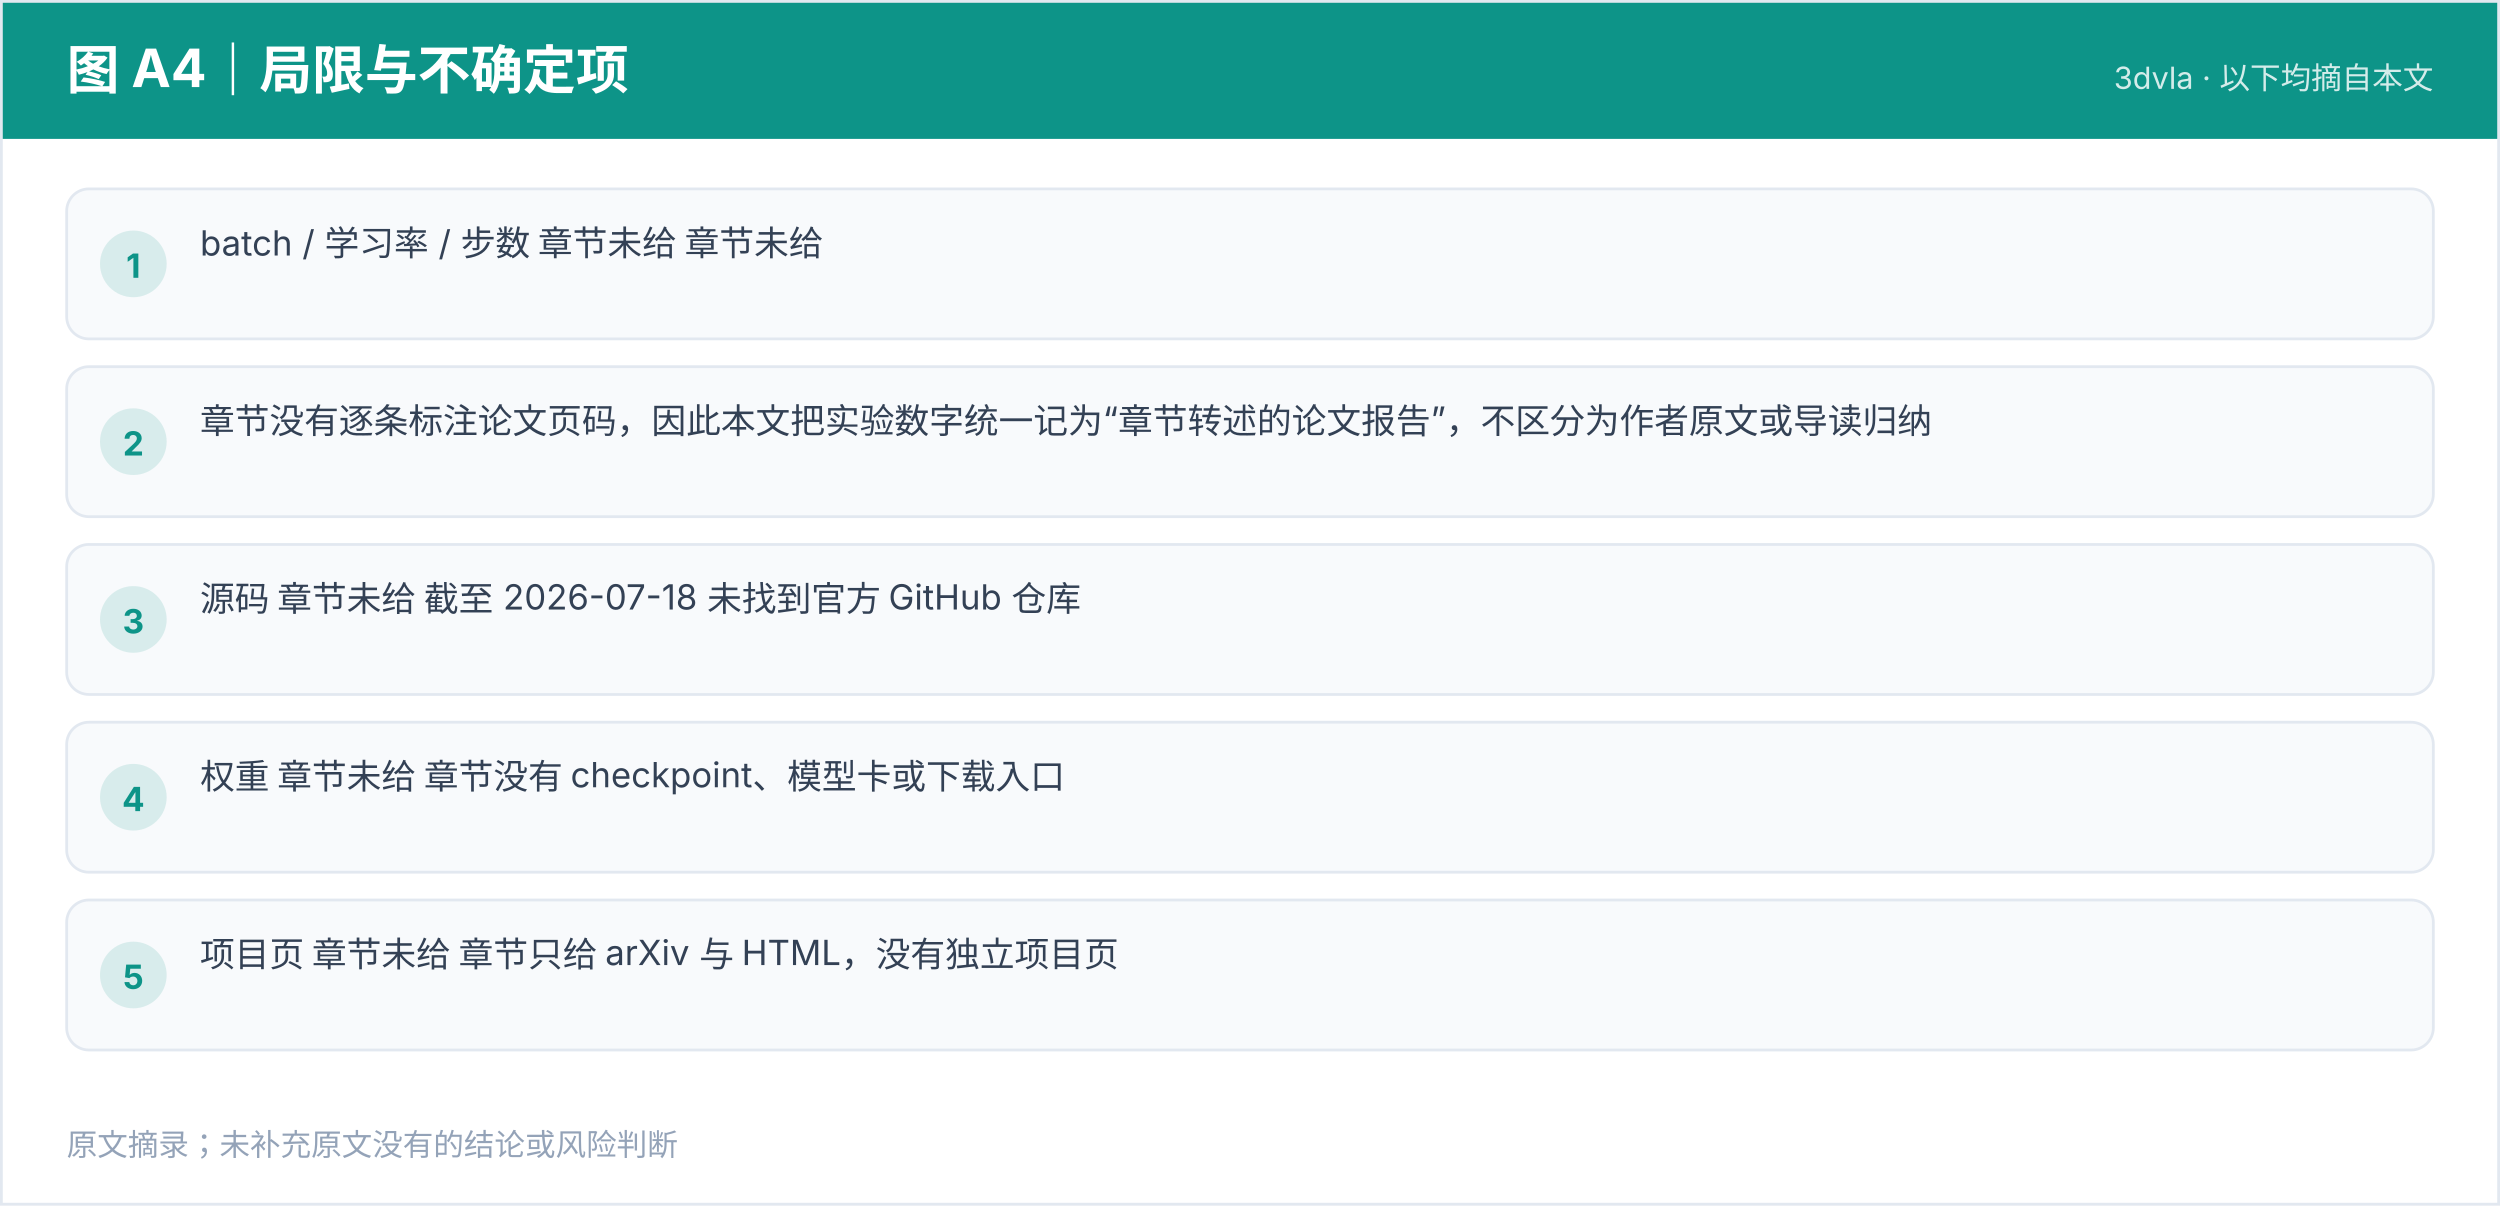
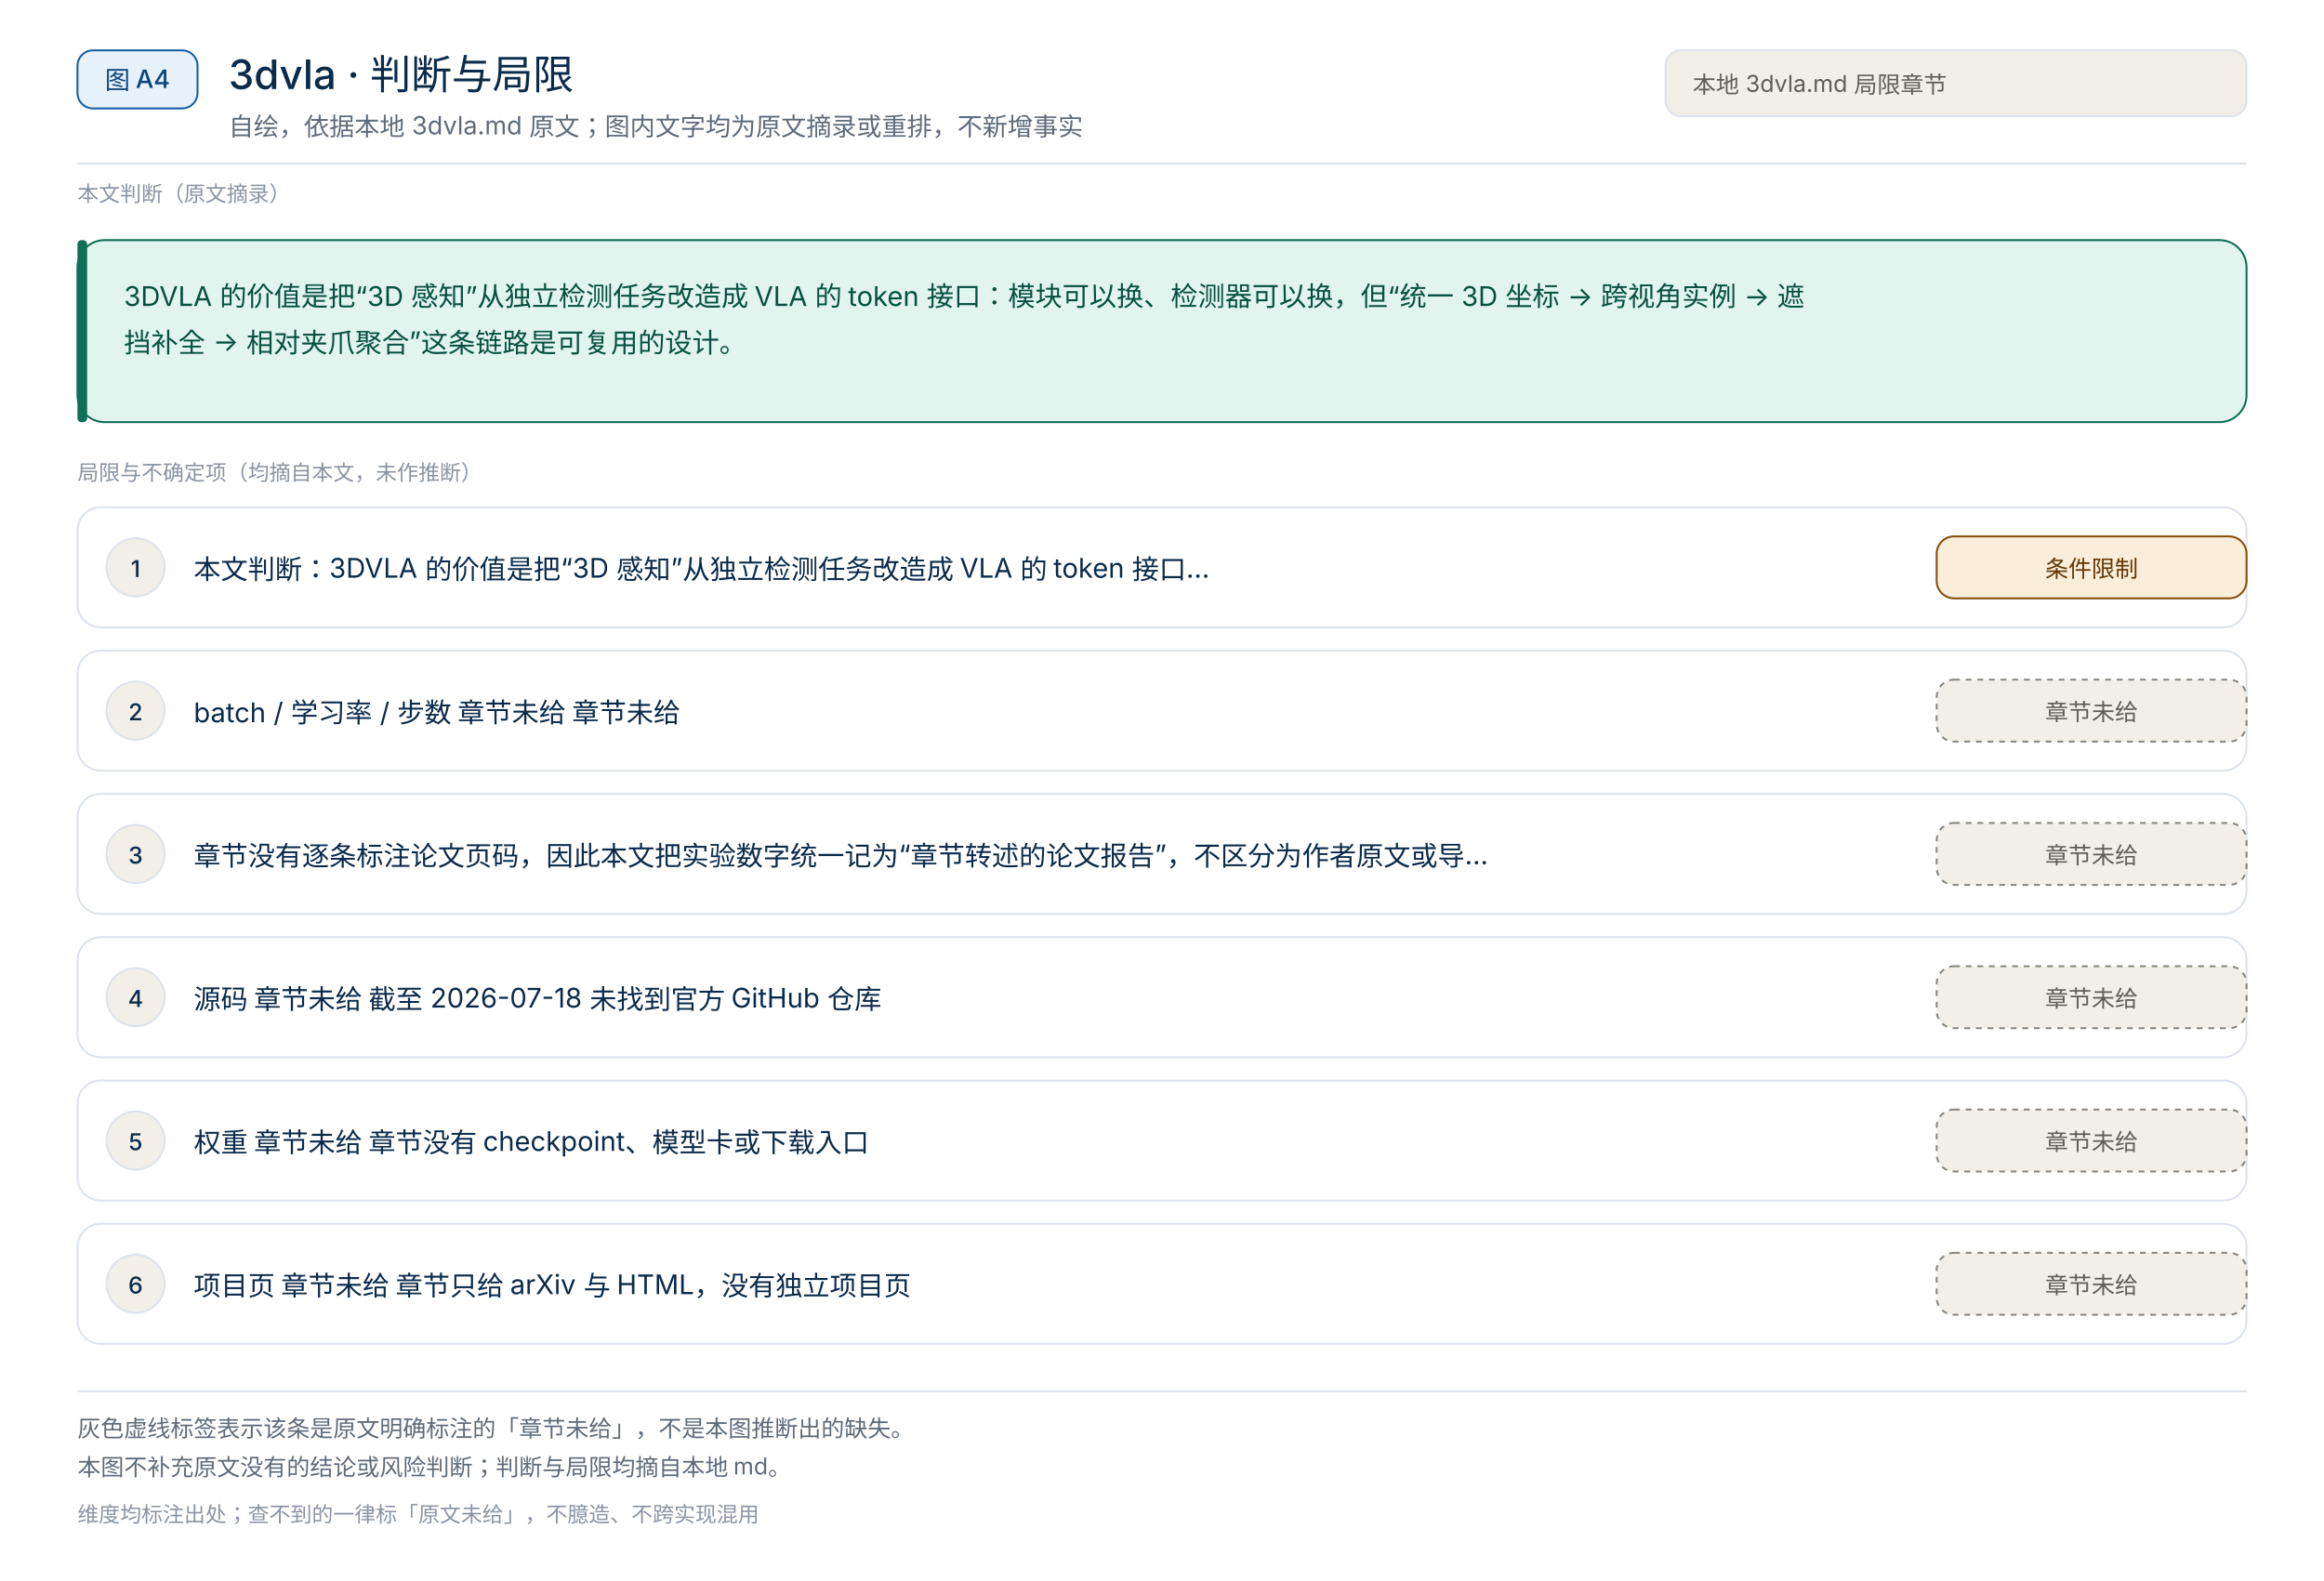
- <svg xmlns="http://www.w3.org/2000/svg" viewBox="0 0 900 434" width="900" height="434" font-family="PingFang SC, -apple-system, BlinkMacSystemFont, Microsoft YaHei, sans-serif">
-   <rect width="900" height="434" fill="#ffffff" />
-   <rect x="0" y="0" width="900" height="50" fill="#0d9488" />
-   <text x="24" y="32" font-size="19" fill="#ffffff" font-weight="700" text-anchor="start">图 A4｜局限与不确定项</text>
-   <text x="876" y="32" font-size="11" fill="#ffffff" font-weight="400" text-anchor="end" opacity="0.82">3dvla · 以下均摘自本文</text>
-   <rect x="24" y="68" width="852" height="54" rx="8" fill="#f8fafc" stroke="#e2e8f0" />
-   <circle cx="48" cy="95" r="12" fill="#0d9488" opacity="0.14" />
-   <text x="48" y="100" font-size="12" fill="#0d9488" font-weight="700" text-anchor="middle">1</text>
-   <text x="72" y="92" font-size="12.5" fill="#334155" font-weight="400" text-anchor="start">batch / 学习率 / 步数 章节未给 章节未给</text>
-   <rect x="24" y="132" width="852" height="54" rx="8" fill="#f8fafc" stroke="#e2e8f0" />
-   <circle cx="48" cy="159" r="12" fill="#0d9488" opacity="0.14" />
-   <text x="48" y="164" font-size="12" fill="#0d9488" font-weight="700" text-anchor="middle">2</text>
-   <text x="72" y="156" font-size="12.5" fill="#334155" font-weight="400" text-anchor="start">章节没有逐条标注论文页码，因此本文把实验数字统一记为“章节转述的论文报告”，不区分为作者原文或导读归纳</text>
-   <rect x="24" y="196" width="852" height="54" rx="8" fill="#f8fafc" stroke="#e2e8f0" />
-   <circle cx="48" cy="223" r="12" fill="#0d9488" opacity="0.14" />
-   <text x="48" y="228" font-size="12" fill="#0d9488" font-weight="700" text-anchor="middle">3</text>
-   <text x="72" y="220" font-size="12.5" fill="#334155" font-weight="400" text-anchor="start">源码 章节未给 截至 2026-07-18 未找到官方 GitHub 仓库</text>
-   <rect x="24" y="260" width="852" height="54" rx="8" fill="#f8fafc" stroke="#e2e8f0" />
-   <circle cx="48" cy="287" r="12" fill="#0d9488" opacity="0.14" />
-   <text x="48" y="292" font-size="12" fill="#0d9488" font-weight="700" text-anchor="middle">4</text>
-   <text x="72" y="284" font-size="12.5" fill="#334155" font-weight="400" text-anchor="start">权重 章节未给 章节没有 checkpoint、模型卡或下载入口</text>
-   <rect x="24" y="324" width="852" height="54" rx="8" fill="#f8fafc" stroke="#e2e8f0" />
-   <circle cx="48" cy="351" r="12" fill="#0d9488" opacity="0.14" />
-   <text x="48" y="356" font-size="12" fill="#0d9488" font-weight="700" text-anchor="middle">5</text>
-   <text x="72" y="348" font-size="12.5" fill="#334155" font-weight="400" text-anchor="start">项目页 章节未给 章节只给 arXiv 与 HTML，没有独立项目页</text>
-   <text x="24" y="416" font-size="11" fill="#94a3b8" font-weight="400" text-anchor="start">原文摘录；未补充原文没有的结论或风险判断</text>
-   <rect x="0.5" y="0.5" width="899" height="433" fill="none" stroke="#e2e8f0" />
+ <svg xmlns="http://www.w3.org/2000/svg" width="1200" height="816" viewBox="0 0 1200 816" role="img">
+   <defs>
+     <marker id="arrow" viewBox="0 0 10 10" refX="8" refY="5" markerWidth="6" markerHeight="6" orient="auto-start-reverse">
+       <path d="M2 1L8 5L2 9" fill="none" stroke="#185FA5" stroke-width="1.6" stroke-linecap="round" stroke-linejoin="round" />
+     </marker>
+   </defs>
+   <rect x="0" y="0" width="1200" height="816" rx="0" fill="#FFFFFF" stroke="#FFFFFF" stroke-width="1" />
+   <text x="118" y="46" font-family="-apple-system,BlinkMacSystemFont,'PingFang SC','Microsoft YaHei',sans-serif" font-size="21" font-weight="500" fill="#0C2B4A" text-anchor="start">3dvla · 判断与局限</text>
+   <text x="118" y="70" font-family="-apple-system,BlinkMacSystemFont,'PingFang SC','Microsoft YaHei',sans-serif" font-size="13" font-weight="400" fill="#5F6B7A" text-anchor="start">自绘，依据本地 3dvla.md 原文；图内文字均为原文摘录或重排，不新增事实</text>
+   <rect x="40" y="84" width="1120" height="1" rx="0" fill="#DDE3EC" stroke="#DDE3EC" stroke-width="0" />
+   <rect x="860" y="26" width="300" height="34" rx="8" fill="#F1EFE8" stroke="#DDE3EC" stroke-width="1" />
+   <text x="874" y="48" font-family="-apple-system,BlinkMacSystemFont,'PingFang SC','Microsoft YaHei',sans-serif" font-size="12" font-weight="400" fill="#5F5E5A" text-anchor="start">本地 3dvla.md 局限章节</text>
+   <rect x="40" y="26" width="62" height="30" rx="8" fill="#E6F1FB" stroke="#185FA5" stroke-width="1" />
+   <text x="71" y="46" font-family="-apple-system,BlinkMacSystemFont,'PingFang SC','Microsoft YaHei',sans-serif" font-size="13" font-weight="500" fill="#0C447C" text-anchor="middle">图 A4</text>
+   <text x="40" y="104" font-family="-apple-system,BlinkMacSystemFont,'PingFang SC','Microsoft YaHei',sans-serif" font-size="11" font-weight="400" fill="#8A94A3" text-anchor="start">本文判断（原文摘录）</text>
+   <rect x="40" y="124" width="1120" height="94" rx="14" fill="#E1F5EE" stroke="#0F6E56" stroke-width="1" />
+   <rect x="40" y="124" width="5" height="94" rx="2" fill="#0F6E56" stroke="#0F6E56" stroke-width="0" />
+   <text x="64" y="158" font-family="-apple-system,BlinkMacSystemFont,'PingFang SC','Microsoft YaHei',sans-serif" font-size="14" font-weight="400" fill="#085041" text-anchor="start">3DVLA 的价值是把“3D 感知”从独立检测任务改造成 VLA 的 token 接口：模块可以换、检测器可以换，但“统一 3D 坐标 → 跨视角实例 → 遮</text>
+   <text x="64" y="182" font-family="-apple-system,BlinkMacSystemFont,'PingFang SC','Microsoft YaHei',sans-serif" font-size="14" font-weight="400" fill="#085041" text-anchor="start">挡补全 → 相对夹爪聚合”这条链路是可复用的设计。</text>
+   <text x="40" y="248" font-family="-apple-system,BlinkMacSystemFont,'PingFang SC','Microsoft YaHei',sans-serif" font-size="11" font-weight="400" fill="#8A94A3" text-anchor="start">局限与不确定项（均摘自本文，未作推断）</text>
+   <rect x="40" y="262" width="1120" height="62" rx="12" fill="#FFFFFF" stroke="#DDE3EC" stroke-width="1" />
+   <circle cx="70" cy="293" r="15" fill="#F1EFE8" stroke="#DDE3EC" stroke-width="1" />
+   <text x="70" y="298" font-family="-apple-system,BlinkMacSystemFont,'PingFang SC','Microsoft YaHei',sans-serif" font-size="12" font-weight="500" fill="#0C2B4A" text-anchor="middle">1</text>
+   <text x="100" y="299" font-family="-apple-system,BlinkMacSystemFont,'PingFang SC','Microsoft YaHei',sans-serif" font-size="14" font-weight="400" fill="#0C2B4A" text-anchor="start">本文判断：3DVLA 的价值是把“3D 感知”从独立检测任务改造成 VLA 的 token 接口…</text>
+   <rect x="1000" y="277" width="160" height="32" rx="9" fill="#FAEEDA" stroke="#854F0B" stroke-width="1" />
+   <text x="1080" y="298" font-family="-apple-system,BlinkMacSystemFont,'PingFang SC','Microsoft YaHei',sans-serif" font-size="12" font-weight="400" fill="#633806" text-anchor="middle">条件限制</text>
+   <rect x="40" y="336" width="1120" height="62" rx="12" fill="#FFFFFF" stroke="#DDE3EC" stroke-width="1" />
+   <circle cx="70" cy="367" r="15" fill="#F1EFE8" stroke="#DDE3EC" stroke-width="1" />
+   <text x="70" y="372" font-family="-apple-system,BlinkMacSystemFont,'PingFang SC','Microsoft YaHei',sans-serif" font-size="12" font-weight="500" fill="#0C2B4A" text-anchor="middle">2</text>
+   <text x="100" y="373" font-family="-apple-system,BlinkMacSystemFont,'PingFang SC','Microsoft YaHei',sans-serif" font-size="14" font-weight="400" fill="#0C2B4A" text-anchor="start">batch / 学习率 / 步数 章节未给 章节未给</text>
+   <rect x="1000" y="351" width="160" height="32" rx="9" fill="#F1EFE8" stroke="#888780" stroke-width="1" stroke-dasharray="3 3" />
+   <text x="1080" y="372" font-family="-apple-system,BlinkMacSystemFont,'PingFang SC','Microsoft YaHei',sans-serif" font-size="12" font-weight="400" fill="#5F5E5A" text-anchor="middle">章节未给</text>
+   <rect x="40" y="410" width="1120" height="62" rx="12" fill="#FFFFFF" stroke="#DDE3EC" stroke-width="1" />
+   <circle cx="70" cy="441" r="15" fill="#F1EFE8" stroke="#DDE3EC" stroke-width="1" />
+   <text x="70" y="446" font-family="-apple-system,BlinkMacSystemFont,'PingFang SC','Microsoft YaHei',sans-serif" font-size="12" font-weight="500" fill="#0C2B4A" text-anchor="middle">3</text>
+   <text x="100" y="447" font-family="-apple-system,BlinkMacSystemFont,'PingFang SC','Microsoft YaHei',sans-serif" font-size="14" font-weight="400" fill="#0C2B4A" text-anchor="start">章节没有逐条标注论文页码，因此本文把实验数字统一记为“章节转述的论文报告”，不区分为作者原文或导…</text>
+   <rect x="1000" y="425" width="160" height="32" rx="9" fill="#F1EFE8" stroke="#888780" stroke-width="1" stroke-dasharray="3 3" />
+   <text x="1080" y="446" font-family="-apple-system,BlinkMacSystemFont,'PingFang SC','Microsoft YaHei',sans-serif" font-size="12" font-weight="400" fill="#5F5E5A" text-anchor="middle">章节未给</text>
+   <rect x="40" y="484" width="1120" height="62" rx="12" fill="#FFFFFF" stroke="#DDE3EC" stroke-width="1" />
+   <circle cx="70" cy="515" r="15" fill="#F1EFE8" stroke="#DDE3EC" stroke-width="1" />
+   <text x="70" y="520" font-family="-apple-system,BlinkMacSystemFont,'PingFang SC','Microsoft YaHei',sans-serif" font-size="12" font-weight="500" fill="#0C2B4A" text-anchor="middle">4</text>
+   <text x="100" y="521" font-family="-apple-system,BlinkMacSystemFont,'PingFang SC','Microsoft YaHei',sans-serif" font-size="14" font-weight="400" fill="#0C2B4A" text-anchor="start">源码 章节未给 截至 2026-07-18 未找到官方 GitHub 仓库</text>
+   <rect x="1000" y="499" width="160" height="32" rx="9" fill="#F1EFE8" stroke="#888780" stroke-width="1" stroke-dasharray="3 3" />
+   <text x="1080" y="520" font-family="-apple-system,BlinkMacSystemFont,'PingFang SC','Microsoft YaHei',sans-serif" font-size="12" font-weight="400" fill="#5F5E5A" text-anchor="middle">章节未给</text>
+   <rect x="40" y="558" width="1120" height="62" rx="12" fill="#FFFFFF" stroke="#DDE3EC" stroke-width="1" />
+   <circle cx="70" cy="589" r="15" fill="#F1EFE8" stroke="#DDE3EC" stroke-width="1" />
+   <text x="70" y="594" font-family="-apple-system,BlinkMacSystemFont,'PingFang SC','Microsoft YaHei',sans-serif" font-size="12" font-weight="500" fill="#0C2B4A" text-anchor="middle">5</text>
+   <text x="100" y="595" font-family="-apple-system,BlinkMacSystemFont,'PingFang SC','Microsoft YaHei',sans-serif" font-size="14" font-weight="400" fill="#0C2B4A" text-anchor="start">权重 章节未给 章节没有 checkpoint、模型卡或下载入口</text>
+   <rect x="1000" y="573" width="160" height="32" rx="9" fill="#F1EFE8" stroke="#888780" stroke-width="1" stroke-dasharray="3 3" />
+   <text x="1080" y="594" font-family="-apple-system,BlinkMacSystemFont,'PingFang SC','Microsoft YaHei',sans-serif" font-size="12" font-weight="400" fill="#5F5E5A" text-anchor="middle">章节未给</text>
+   <rect x="40" y="632" width="1120" height="62" rx="12" fill="#FFFFFF" stroke="#DDE3EC" stroke-width="1" />
+   <circle cx="70" cy="663" r="15" fill="#F1EFE8" stroke="#DDE3EC" stroke-width="1" />
+   <text x="70" y="668" font-family="-apple-system,BlinkMacSystemFont,'PingFang SC','Microsoft YaHei',sans-serif" font-size="12" font-weight="500" fill="#0C2B4A" text-anchor="middle">6</text>
+   <text x="100" y="669" font-family="-apple-system,BlinkMacSystemFont,'PingFang SC','Microsoft YaHei',sans-serif" font-size="14" font-weight="400" fill="#0C2B4A" text-anchor="start">项目页 章节未给 章节只给 arXiv 与 HTML，没有独立项目页</text>
+   <rect x="1000" y="647" width="160" height="32" rx="9" fill="#F1EFE8" stroke="#888780" stroke-width="1" stroke-dasharray="3 3" />
+   <text x="1080" y="668" font-family="-apple-system,BlinkMacSystemFont,'PingFang SC','Microsoft YaHei',sans-serif" font-size="12" font-weight="400" fill="#5F5E5A" text-anchor="middle">章节未给</text>
+   <rect x="40" y="718" width="1120" height="1" rx="0" fill="#DDE3EC" stroke="#DDE3EC" stroke-width="0" />
+   <text x="40" y="742" font-family="-apple-system,BlinkMacSystemFont,'PingFang SC','Microsoft YaHei',sans-serif" font-size="12" font-weight="400" fill="#5F6B7A" text-anchor="start">灰色虚线标签表示该条是原文明确标注的「章节未给」，不是本图推断出的缺失。</text>
+   <text x="40" y="762" font-family="-apple-system,BlinkMacSystemFont,'PingFang SC','Microsoft YaHei',sans-serif" font-size="12" font-weight="400" fill="#5F6B7A" text-anchor="start">本图不补充原文没有的结论或风险判断；判断与局限均摘自本地 md。</text>
+   <text x="40" y="786" font-family="-apple-system,BlinkMacSystemFont,'PingFang SC','Microsoft YaHei',sans-serif" font-size="11" font-weight="400" fill="#8A94A3" text-anchor="start">维度均标注出处；查不到的一律标「原文未给」，不臆造、不跨实现混用</text>
</svg>
